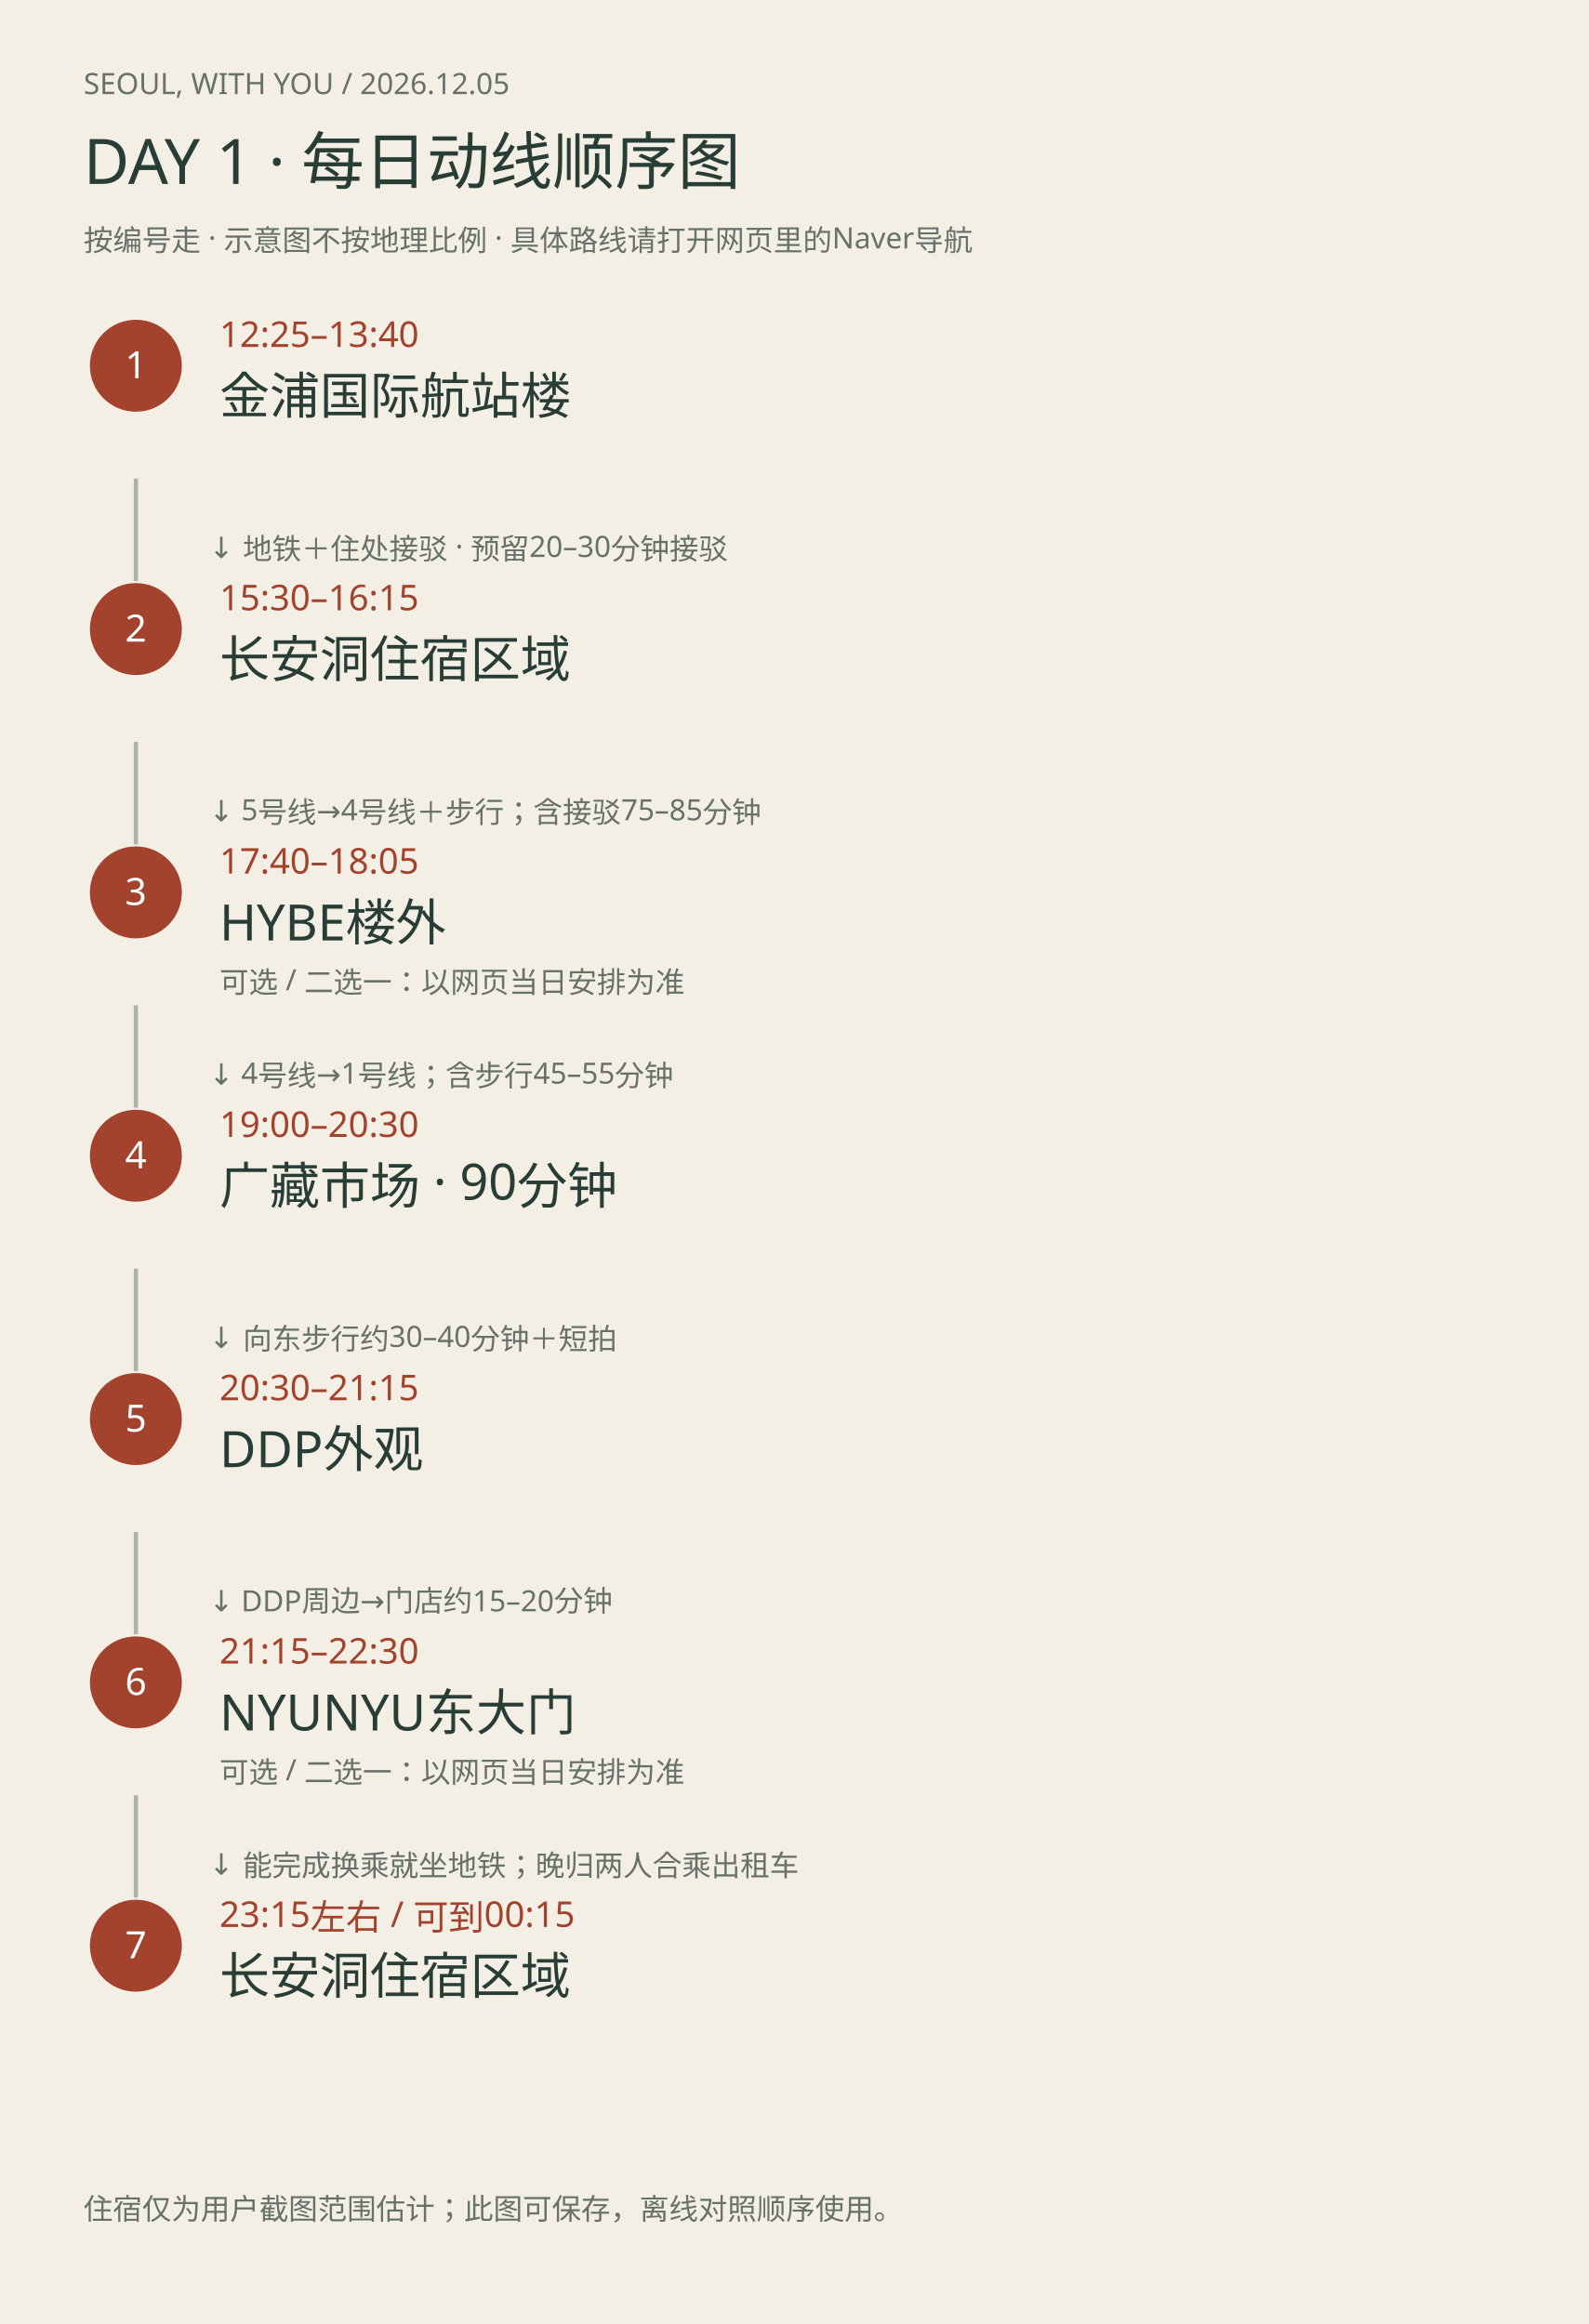
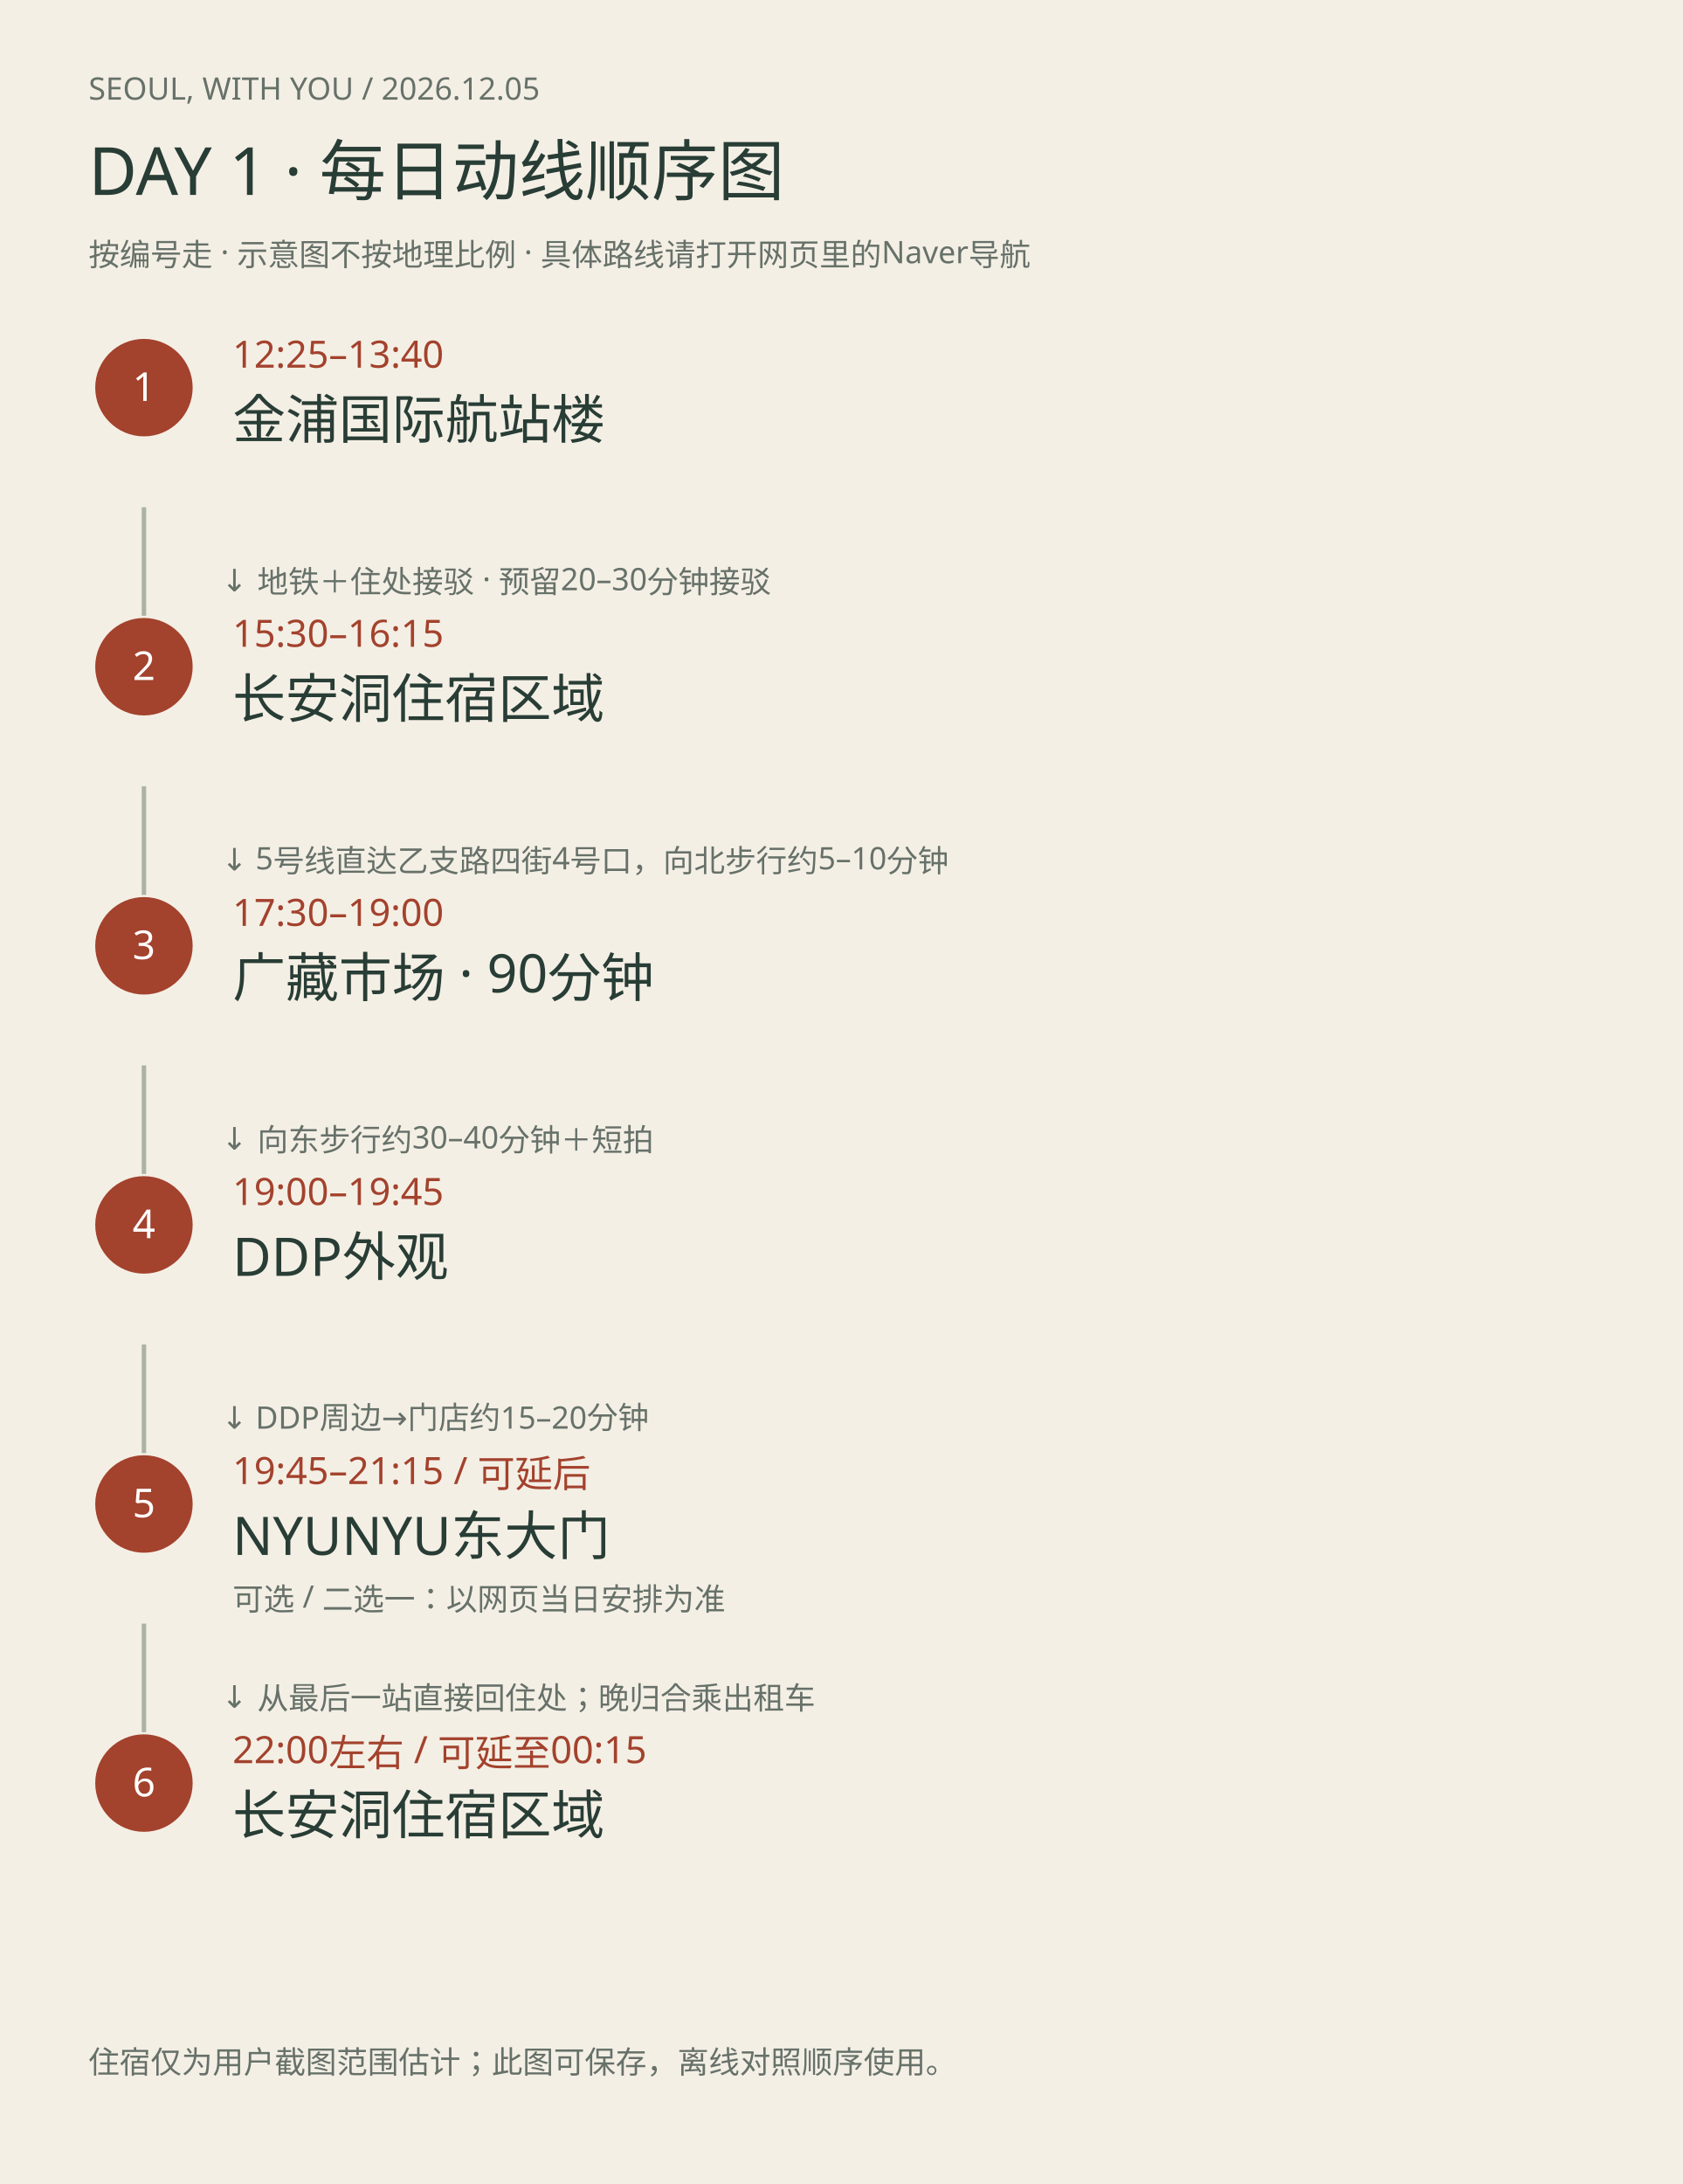
- <svg xmlns="http://www.w3.org/2000/svg" width="760" height="1112" viewBox="0 0 760 1112">
-   <rect width="760" height="1112" fill="#f4efe5" />
+ <svg xmlns="http://www.w3.org/2000/svg" width="760" height="986" viewBox="0 0 760 986">
+   <rect width="760" height="986" fill="#f4efe5" />
  <style>text{font-family:"Microsoft YaHei","PingFang SC",sans-serif;fill:#283d35}.small{font-size:14px;fill:#667169}.title{font-size:24px}.time{font-size:17px;fill:#a3422d}</style>
  <text x="40" y="45" class="small">SEOUL, WITH YOU / 2026.12.05</text>
  <text x="40" y="88" style="font-size:30px">DAY 1 · 每日动线顺序图</text>
  <text x="40" y="120" class="small">按编号走 · 示意图不按地理比例 · 具体路线请打开网页里的Naver导航</text>
  <circle cx="65" cy="175" r="22" fill="#a3422d" />
  <text x="65" y="181" text-anchor="middle" style="fill:#fff;font-size:18px">1</text>
  <text x="105" y="166" class="time">12:25–13:40</text>
  <text x="105" y="198" class="title">金浦国际航站楼</text>
  <path d="M65 229 V278" stroke="#aab3a4" stroke-width="2" />
  <text x="100" y="267" class="small">↓ 地铁＋住处接驳 · 预留20–30分钟接驳</text>
  <circle cx="65" cy="301" r="22" fill="#a3422d" />
  <text x="65" y="307" text-anchor="middle" style="fill:#fff;font-size:18px">2</text>
  <text x="105" y="292" class="time">15:30–16:15</text>
  <text x="105" y="324" class="title">长安洞住宿区域</text>
  <path d="M65 355 V404" stroke="#aab3a4" stroke-width="2" />
-   <text x="100" y="393" class="small">↓ 5号线→4号线＋步行；含接驳75–85分钟</text>
+   <text x="100" y="393" class="small">↓ 5号线直达乙支路四街4号口，向北步行约5–10分钟</text>
  <circle cx="65" cy="427" r="22" fill="#a3422d" />
  <text x="65" y="433" text-anchor="middle" style="fill:#fff;font-size:18px">3</text>
-   <text x="105" y="418" class="time">17:40–18:05</text>
-   <text x="105" y="450" class="title">HYBE楼外</text>
-   <text x="105" y="475" class="small">可选 / 二选一：以网页当日安排为准</text>
+   <text x="105" y="418" class="time">17:30–19:00</text>
+   <text x="105" y="450" class="title">广藏市场 · 90分钟</text>
  <path d="M65 481 V530" stroke="#aab3a4" stroke-width="2" />
-   <text x="100" y="519" class="small">↓ 4号线→1号线；含步行45–55分钟</text>
+   <text x="100" y="519" class="small">↓ 向东步行约30–40分钟＋短拍</text>
  <circle cx="65" cy="553" r="22" fill="#a3422d" />
  <text x="65" y="559" text-anchor="middle" style="fill:#fff;font-size:18px">4</text>
-   <text x="105" y="544" class="time">19:00–20:30</text>
-   <text x="105" y="576" class="title">广藏市场 · 90分钟</text>
+   <text x="105" y="544" class="time">19:00–19:45</text>
+   <text x="105" y="576" class="title">DDP外观</text>
  <path d="M65 607 V656" stroke="#aab3a4" stroke-width="2" />
-   <text x="100" y="645" class="small">↓ 向东步行约30–40分钟＋短拍</text>
+   <text x="100" y="645" class="small">↓ DDP周边→门店约15–20分钟</text>
  <circle cx="65" cy="679" r="22" fill="#a3422d" />
  <text x="65" y="685" text-anchor="middle" style="fill:#fff;font-size:18px">5</text>
-   <text x="105" y="670" class="time">20:30–21:15</text>
-   <text x="105" y="702" class="title">DDP外观</text>
+   <text x="105" y="670" class="time">19:45–21:15 / 可延后</text>
+   <text x="105" y="702" class="title">NYUNYU东大门</text>
+   <text x="105" y="727" class="small">可选 / 二选一：以网页当日安排为准</text>
  <path d="M65 733 V782" stroke="#aab3a4" stroke-width="2" />
-   <text x="100" y="771" class="small">↓ DDP周边→门店约15–20分钟</text>
+   <text x="100" y="771" class="small">↓ 从最后一站直接回住处；晚归合乘出租车</text>
  <circle cx="65" cy="805" r="22" fill="#a3422d" />
  <text x="65" y="811" text-anchor="middle" style="fill:#fff;font-size:18px">6</text>
-   <text x="105" y="796" class="time">21:15–22:30</text>
-   <text x="105" y="828" class="title">NYUNYU东大门</text>
-   <text x="105" y="853" class="small">可选 / 二选一：以网页当日安排为准</text>
-   <path d="M65 859 V908" stroke="#aab3a4" stroke-width="2" />
-   <text x="100" y="897" class="small">↓ 能完成换乘就坐地铁；晚归两人合乘出租车</text>
-   <circle cx="65" cy="931" r="22" fill="#a3422d" />
-   <text x="65" y="937" text-anchor="middle" style="fill:#fff;font-size:18px">7</text>
-   <text x="105" y="922" class="time">23:15左右 / 可到00:15</text>
-   <text x="105" y="954" class="title">长安洞住宿区域</text>
-   <text x="40" y="1062" class="small">住宿仅为用户截图范围估计；此图可保存，离线对照顺序使用。</text>
+   <text x="105" y="796" class="time">22:00左右 / 可延至00:15</text>
+   <text x="105" y="828" class="title">长安洞住宿区域</text>
+   <text x="40" y="936" class="small">住宿仅为用户截图范围估计；此图可保存，离线对照顺序使用。</text>
</svg>
